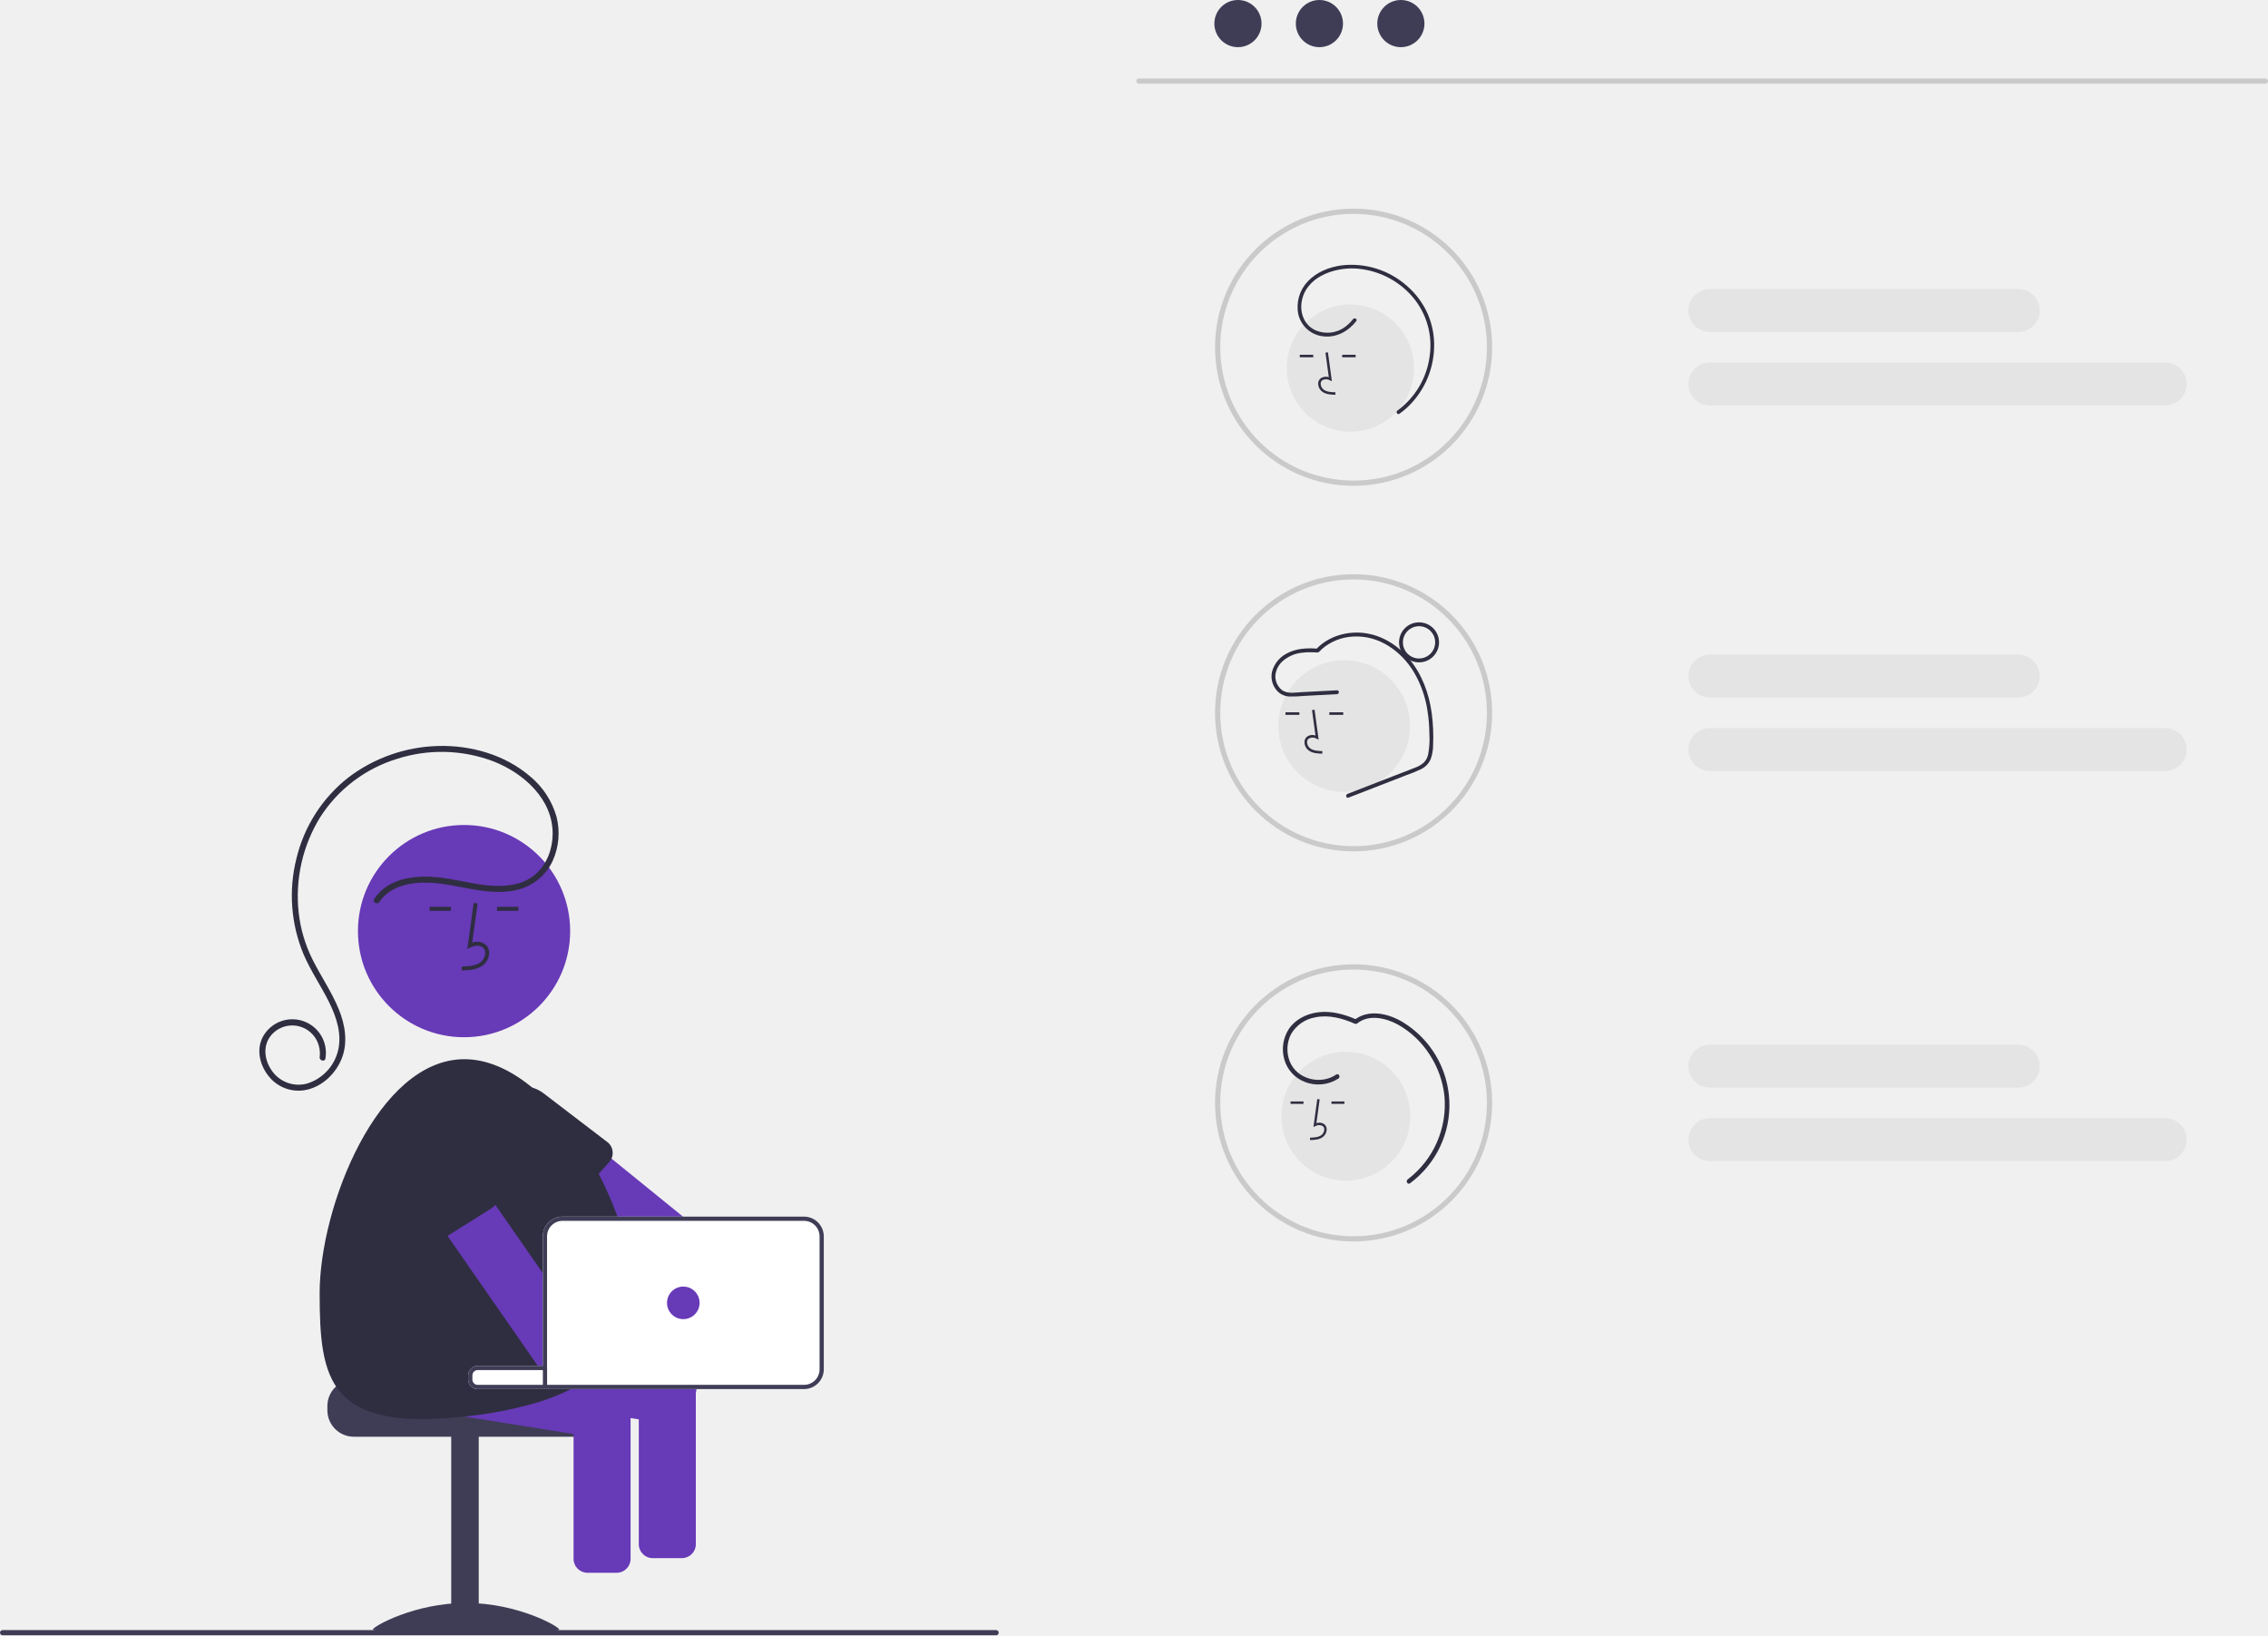
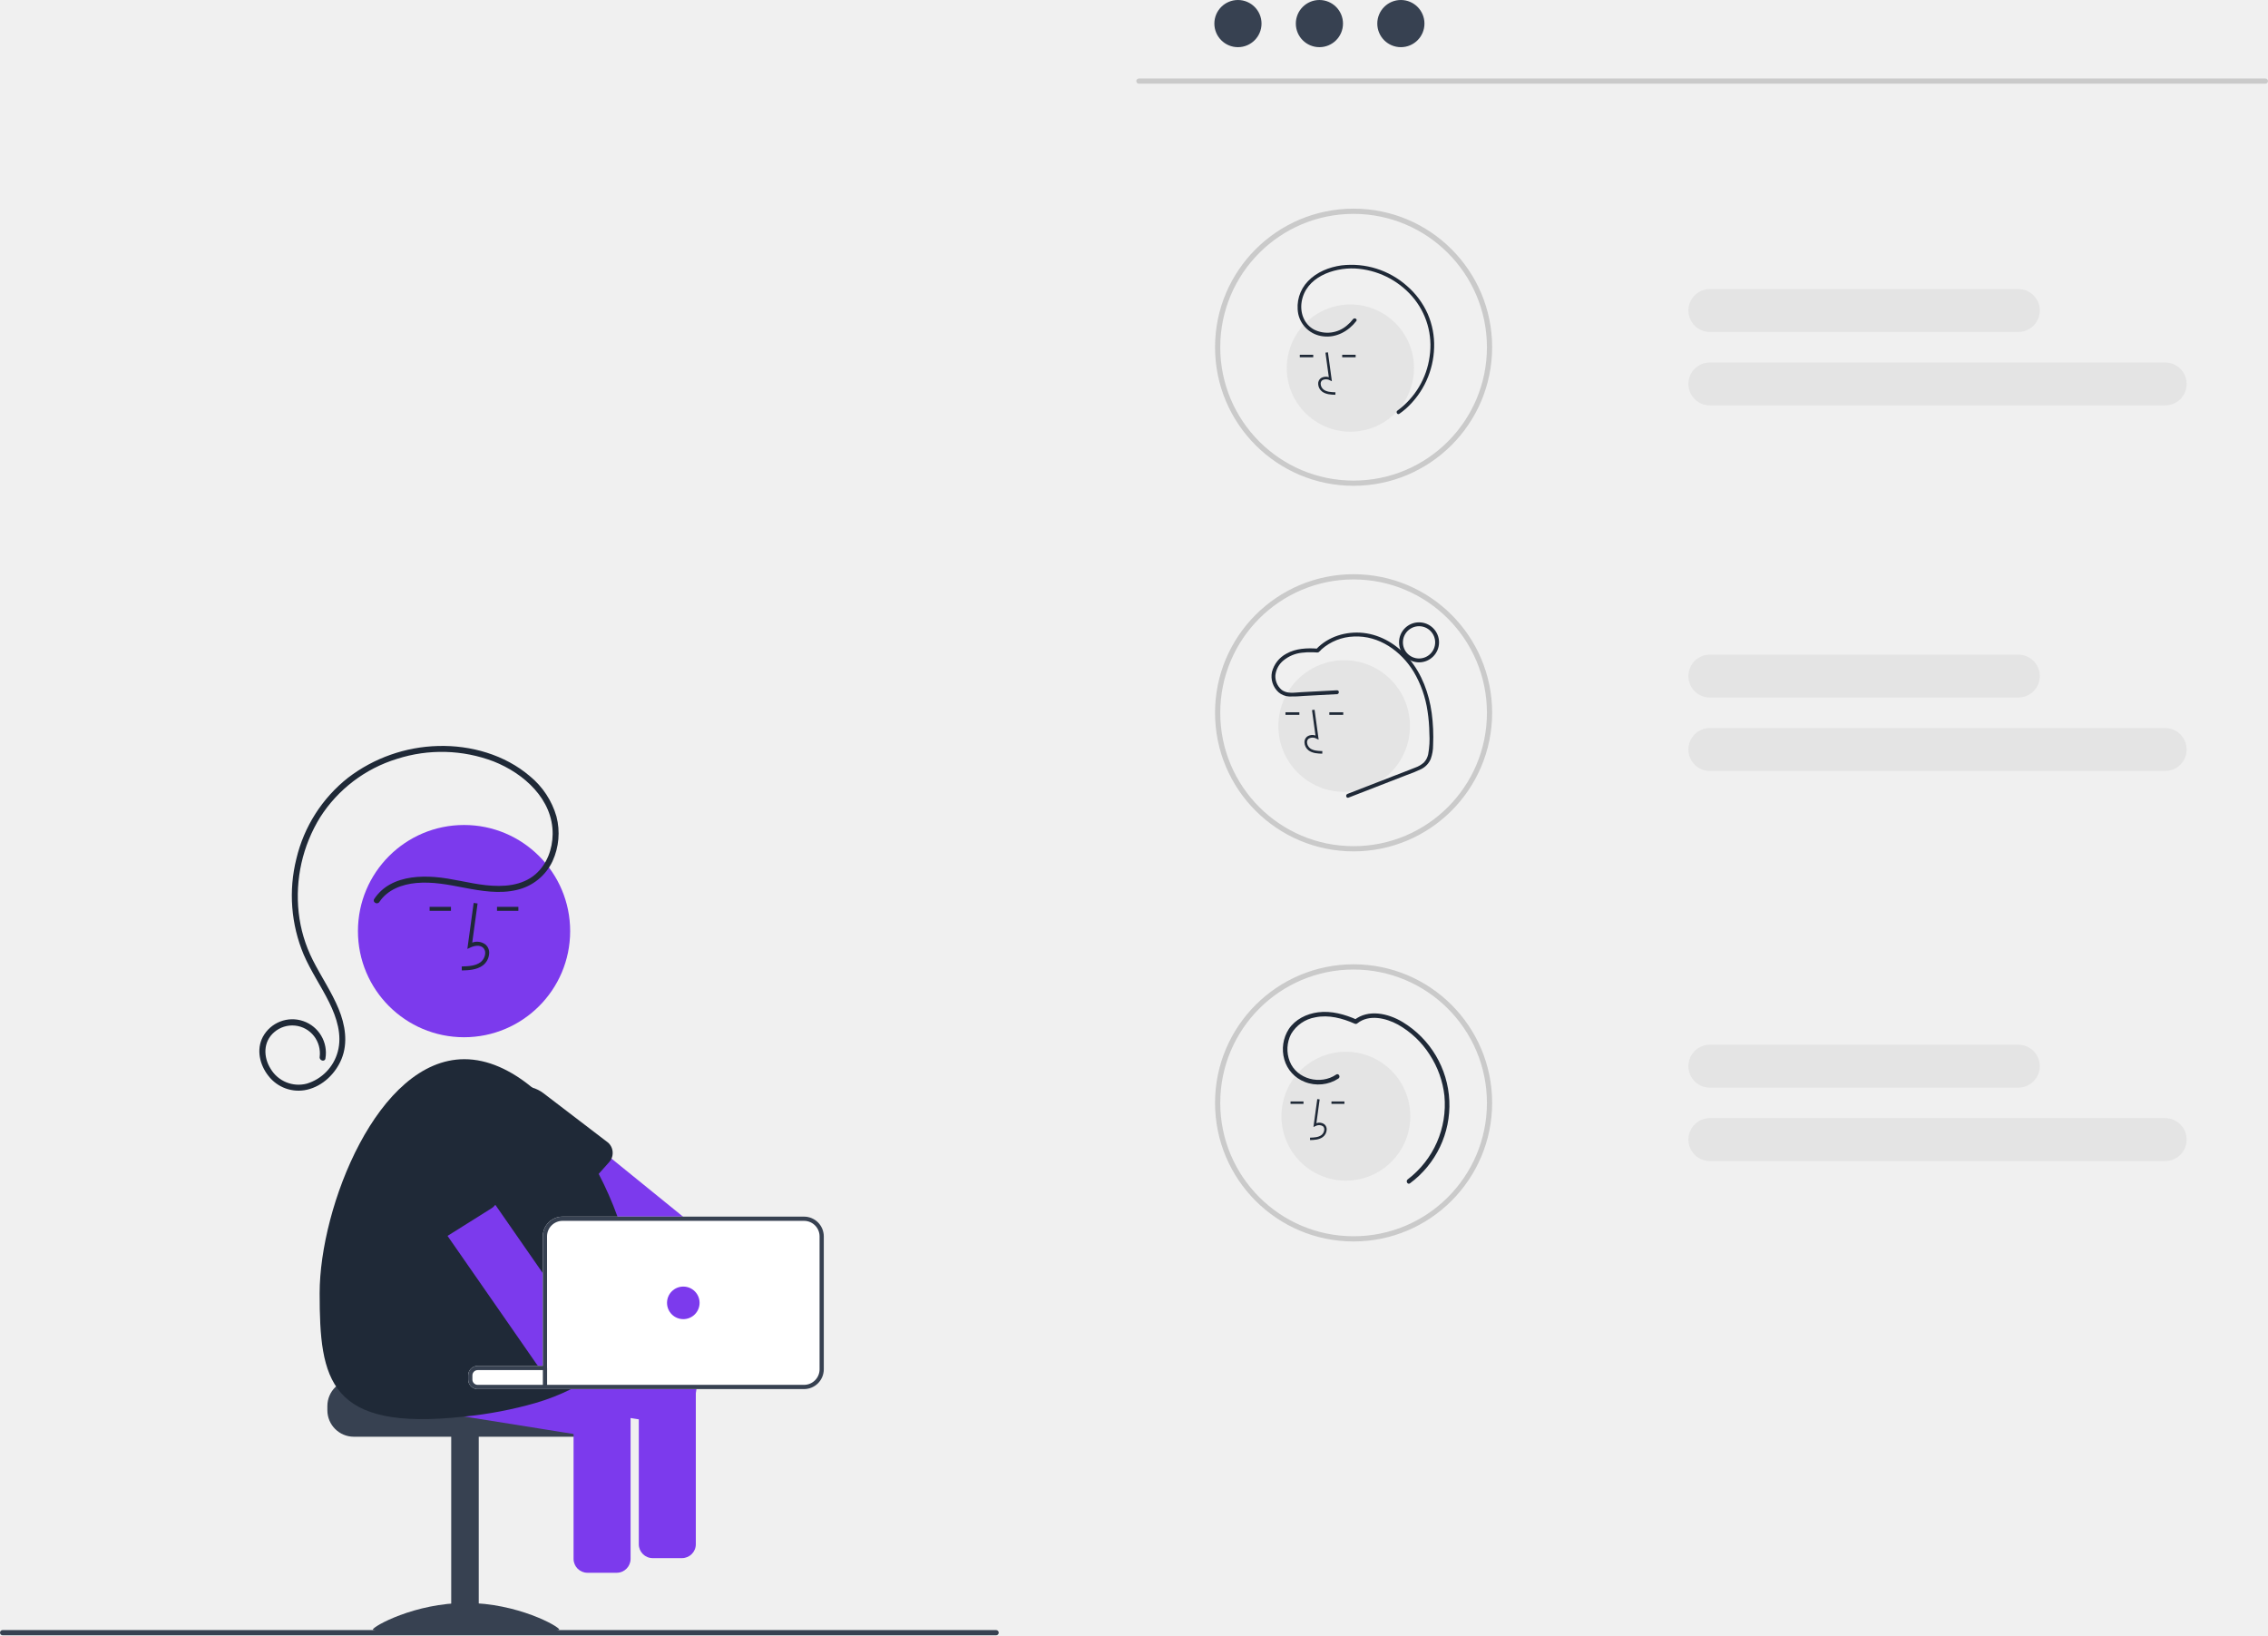
<svg xmlns="http://www.w3.org/2000/svg" data-name="Layer 1" width="869.76" height="627" viewBox="0 0 869.76 627">
-   <path d="M290.665,675.596v1.624a10.156,10.156,0,0,0,10.148,10.148h86.052a10.151,10.151,0,0,0,10.148-10.148v-1.624a10.075,10.075,0,0,0-2.355-6.494,10.439,10.439,0,0,0-1.713-1.624H348.311a2.03,2.03,0,0,1-2.03-2.03H300.812A10.162,10.162,0,0,0,290.665,675.596Z" transform="translate(-165.1201 -136.5)" fill="#3f3d56" />
-   <rect x="338.159" y="686.964" width="10.554" height="74.686" transform="translate(521.7522 1312.115) rotate(-180)" fill="#3f3d56" />
-   <path d="M308.122,761.28c0,1.14,15.992.441,35.72.441s35.72.699,35.72-.441-15.992-10.183-35.72-10.183S308.122,760.14,308.122,761.28Z" transform="translate(-165.1201 -136.5)" fill="#3f3d56" />
-   <path d="M307.225,673.883l36.012,5.748,41.841,6.681,14.507,2.314a5.326,5.326,0,0,0,6.089-4.416l.658-4.108.609-3.824.503-3.15a5.266,5.266,0,0,0-1.006-4.027,5.14,5.14,0,0,0-1.973-1.624H348.311a2.03,2.03,0,0,1-2.03-2.03v-1.599a2.03,2.03,0,0,1,2.03-2.03h22.065L360.204,660.196l-31.271-4.993-18.257-2.914a5.337,5.337,0,0,0-6.105,4.424l-1.77,11.073A5.348,5.348,0,0,0,307.225,673.883Z" transform="translate(-165.1201 -136.5)" fill="#673ab7" />
-   <path d="M385.078,672.341v61.868a5.325,5.325,0,0,0,5.317,5.317h11.227a5.325,5.325,0,0,0,5.318-5.317V672.341a5.248,5.248,0,0,0-1.112-3.239,5.132,5.132,0,0,0-2.062-1.624H388.244a5.16,5.16,0,0,0-2.054,1.624A5.264,5.264,0,0,0,385.078,672.341Z" transform="translate(-165.1201 -136.5)" fill="#673ab7" />
-   <path d="M351.242,567.626a5.357,5.357,0,0,0,.422,1.599,5.242,5.242,0,0,0,1.518,1.989l.025.016,32.034,25.986.471.373,6.633,5.382,2.005,1.624H429.037l-1.997-1.624-27.415-22.244-18.371-14.905-14.296-11.593a5.265,5.265,0,0,0-2.939-1.169.026.026,0,0,0-.016-.008,5.397,5.397,0,0,0-.958.016,5.114,5.114,0,0,0-1.388.341,3.907,3.907,0,0,0-.861.438,5.127,5.127,0,0,0-1.323,1.161l-6.965,8.581-.105.138A5.278,5.278,0,0,0,351.242,567.626Z" transform="translate(-165.1201 -136.5)" fill="#673ab7" />
-   <path d="M353.206,571.23a13.162,13.162,0,0,0,2.59,4.083l21.326,22.909a5.317,5.317,0,0,0,7.525-.333l.593-.674.26-.292,9.214-10.334,3.962-4.449a4.673,4.673,0,0,0,.682-.909c.098-.162.187-.333.268-.503a5.385,5.385,0,0,0,.446-2.411,5.246,5.246,0,0,0-1.745-3.71l-24.728-18.899a13.244,13.244,0,0,0-9.579-2.647.026.026,0,0,0-.016-.008,13.922,13.922,0,0,0-2.241.471c-.325.089-.641.203-.966.325a13.085,13.085,0,0,0-5.398,3.816,13.255,13.255,0,0,0-2.192,13.565Z" transform="translate(-165.1201 -136.5)" fill="#2f2e41" />
-   <circle cx="177.96" cy="357.005" r="40.69" fill="#673ab7" />
-   <path d="M332.245,668.274l15.091,2.403.341.057,22.942,3.661,14.458,2.314,21.253,3.393.609.097,3.158.503,14.507,2.314a5.326,5.326,0,0,0,6.089-4.416l1.266-7.923.503-3.15c0-.016.008-.032.008-.049H348.311a2.03,2.03,0,0,1-2.03-2.03v-1.599a2.03,2.03,0,0,1,2.03-2.03h26.595v-8.873l-1.624-.26-8.021-1.283-29.574-4.717a5.328,5.328,0,0,0-6.097,4.416l-.658,4.1-1.112,6.982A5.332,5.332,0,0,0,332.245,668.274Z" transform="translate(-165.1201 -136.5)" fill="#673ab7" />
-   <path d="M287.701,632.327c0,33.171,3.369,53.011,55.325,47.328.073-.008.138-.016.211-.024a154.268,154.268,0,0,0,27.382-5.236,81.322,81.322,0,0,0,13.509-5.293c1.023-.52,2.005-1.063,2.971-1.624H348.311a2.03,2.03,0,0,1-2.03-2.03v-1.599a2.03,2.03,0,0,1,2.03-2.03h26.595V610.546a5.959,5.959,0,0,1,5.951-5.951h21.635c-.187-.536-.373-1.08-.576-1.624a132.997,132.997,0,0,0-7.201-16.382,124.963,124.963,0,0,0-13.46-20.766,86.483,86.483,0,0,0-12.047-12.331c-8.143-6.722-17.008-10.878-26.002-10.878C310.034,542.614,287.701,599.156,287.701,632.327Z" transform="translate(-165.1201 -136.5)" fill="#2f2e41" />
-   <path d="M342.225,508.586l-.042-1.521c2.829-.079,5.323-.256,7.197-1.625a4.674,4.674,0,0,0,1.81-3.443,2.672,2.672,0,0,0-.876-2.201c-1.244-1.051-3.246-.711-4.705-.042l-1.258.577,2.413-17.631,1.506.206-2.052,14.998a5.368,5.368,0,0,1,5.077.731,4.159,4.159,0,0,1,1.414,3.415,6.183,6.183,0,0,1-2.433,4.617C347.869,508.428,344.74,508.515,342.225,508.586Z" transform="translate(-165.1201 -136.5)" fill="#2f2e41" />
-   <rect x="190.6" y="347.701" width="8.189" height="1.521" fill="#2f2e41" />
-   <rect x="164.751" y="347.701" width="8.189" height="1.521" fill="#2f2e41" />
-   <path d="M310.606,482.325c3.165-4.764,8.733-6.783,14.224-7.274,6.18-.553,12.152.639,18.187,1.797,6.641,1.274,13.669,2.467,20.361.855a20.072,20.072,0,0,0,13.644-11.022,25.675,25.675,0,0,0,1.495-17.12,31.121,31.121,0,0,0-10.179-15.45c-9.63-8.236-22.662-11.937-35.197-11.589a59.507,59.507,0,0,0-34.497,12.13,56.031,56.031,0,0,0-19.877,31.15,58.411,58.411,0,0,0,2.829,36.74c2.743,6.363,6.71,12.1,9.771,18.302,2.85,5.775,5.045,12.49,3.272,18.932a17.56,17.56,0,0,1-11.86,12.209,12.455,12.455,0,0,1-13.85-5.654c-2.867-4.521-2.936-10.443,1.369-14.093a10.567,10.567,0,0,1,15.244,1.521,10.877,10.877,0,0,1,2.176,7.975c-.212,1.436,1.985,2.055,2.199.606a12.866,12.866,0,0,0-23.989-8.308c-2.596,4.881-1.195,10.768,2.1,14.94a14.562,14.562,0,0,0,14.847,5.339c5.999-1.385,10.906-6.153,13.213-11.755,2.569-6.237,1.392-13.197-1.112-19.25-2.707-6.542-6.728-12.41-9.907-18.715a53.3,53.3,0,0,1-5.408-18.211,57.623,57.623,0,0,1,8.218-36.499,53.555,53.555,0,0,1,29.498-22.418,55.969,55.969,0,0,1,37.035.979c11.59,4.566,22.781,14.518,22.646,27.884-.057,5.709-2.177,11.532-6.55,15.34-5.226,4.551-12.503,4.94-19.073,4.23-6.612-.715-13.032-2.646-19.672-3.138-5.775-.428-12.006.017-17.163,2.886a17.16,17.16,0,0,0-5.961,5.53c-.815,1.226,1.16,2.37,1.969,1.151Z" transform="translate(-165.1201 -136.5)" fill="#2f2e41" />
-   <path d="M317.081,581.913a4.279,4.279,0,0,0,.219.43,4.612,4.612,0,0,0,.268.422l17.795,25.613,1.38,1.989L351.258,631.247l14.004,20.157,5.666,8.167a4.732,4.732,0,0,0,.512.625,5.302,5.302,0,0,0,3.32,1.624h.146V626.985l-1.624-2.338-18.209-26.205L335.517,570.296a5.328,5.328,0,0,0-7.404-1.34l-5.999,4.165-3.223,2.241A5.317,5.317,0,0,0,317.081,581.913Z" transform="translate(-165.1201 -136.5)" fill="#673ab7" />
-   <path d="M314.296,581.288l.803,1.615.008.008.219.43L328.373,609.239a5.336,5.336,0,0,0,7.315,1.786l.844-.528.211-.13,16.821-10.554a5.315,5.315,0,0,0,1.769-7.339l-18.477-25.052a13.28,13.28,0,0,0-16.22-4.189,13.059,13.059,0,0,0-1.802.99A13.284,13.284,0,0,0,314.296,581.288Z" transform="translate(-165.1201 -136.5)" fill="#2f2e41" />
-   <path d="M410.098,667.478v61.121a5.325,5.325,0,0,0,5.318,5.317H426.643a5.325,5.325,0,0,0,5.317-5.317V667.478Z" transform="translate(-165.1201 -136.5)" fill="#673ab7" />
+   <path d="M290.665,675.596v1.624a10.156,10.156,0,0,0,10.148,10.148h86.052a10.151,10.151,0,0,0,10.148-10.148v-1.624a10.075,10.075,0,0,0-2.355-6.494,10.439,10.439,0,0,0-1.713-1.624H348.311a2.03,2.03,0,0,1-2.03-2.03H300.812A10.162,10.162,0,0,0,290.665,675.596Z" transform="translate(-165.1201 -136.5)" fill="#374151" />
+   <rect x="338.159" y="686.964" width="10.554" height="74.686" transform="translate(521.7522 1312.115) rotate(-180)" fill="#374151" />
+   <path d="M308.122,761.28c0,1.14,15.992.441,35.72.441s35.72.699,35.72-.441-15.992-10.183-35.72-10.183S308.122,760.14,308.122,761.28Z" transform="translate(-165.1201 -136.5)" fill="#374151" />
+   <path d="M307.225,673.883l36.012,5.748,41.841,6.681,14.507,2.314a5.326,5.326,0,0,0,6.089-4.416l.658-4.108.609-3.824.503-3.15a5.266,5.266,0,0,0-1.006-4.027,5.14,5.14,0,0,0-1.973-1.624H348.311a2.03,2.03,0,0,1-2.03-2.03v-1.599a2.03,2.03,0,0,1,2.03-2.03h22.065L360.204,660.196l-31.271-4.993-18.257-2.914a5.337,5.337,0,0,0-6.105,4.424l-1.77,11.073A5.348,5.348,0,0,0,307.225,673.883Z" transform="translate(-165.1201 -136.5)" fill="#7c3aed" />
+   <path d="M385.078,672.341v61.868a5.325,5.325,0,0,0,5.317,5.317h11.227a5.325,5.325,0,0,0,5.318-5.317V672.341a5.248,5.248,0,0,0-1.112-3.239,5.132,5.132,0,0,0-2.062-1.624H388.244a5.16,5.16,0,0,0-2.054,1.624A5.264,5.264,0,0,0,385.078,672.341Z" transform="translate(-165.1201 -136.5)" fill="#7c3aed" />
+   <path d="M351.242,567.626a5.357,5.357,0,0,0,.422,1.599,5.242,5.242,0,0,0,1.518,1.989l.025.016,32.034,25.986.471.373,6.633,5.382,2.005,1.624H429.037l-1.997-1.624-27.415-22.244-18.371-14.905-14.296-11.593a5.265,5.265,0,0,0-2.939-1.169.026.026,0,0,0-.016-.008,5.397,5.397,0,0,0-.958.016,5.114,5.114,0,0,0-1.388.341,3.907,3.907,0,0,0-.861.438,5.127,5.127,0,0,0-1.323,1.161l-6.965,8.581-.105.138A5.278,5.278,0,0,0,351.242,567.626Z" transform="translate(-165.1201 -136.5)" fill="#7c3aed" />
+   <path d="M353.206,571.23a13.162,13.162,0,0,0,2.59,4.083l21.326,22.909a5.317,5.317,0,0,0,7.525-.333l.593-.674.26-.292,9.214-10.334,3.962-4.449a4.673,4.673,0,0,0,.682-.909c.098-.162.187-.333.268-.503a5.385,5.385,0,0,0,.446-2.411,5.246,5.246,0,0,0-1.745-3.71l-24.728-18.899a13.244,13.244,0,0,0-9.579-2.647.026.026,0,0,0-.016-.008,13.922,13.922,0,0,0-2.241.471c-.325.089-.641.203-.966.325a13.085,13.085,0,0,0-5.398,3.816,13.255,13.255,0,0,0-2.192,13.565Z" transform="translate(-165.1201 -136.5)" fill="#1f2937" />
+   <circle cx="177.96" cy="357.005" r="40.69" fill="#7c3aed" />
+   <path d="M332.245,668.274l15.091,2.403.341.057,22.942,3.661,14.458,2.314,21.253,3.393.609.097,3.158.503,14.507,2.314a5.326,5.326,0,0,0,6.089-4.416l1.266-7.923.503-3.15c0-.016.008-.032.008-.049H348.311a2.03,2.03,0,0,1-2.03-2.03v-1.599a2.03,2.03,0,0,1,2.03-2.03h26.595v-8.873l-1.624-.26-8.021-1.283-29.574-4.717a5.328,5.328,0,0,0-6.097,4.416l-.658,4.1-1.112,6.982A5.332,5.332,0,0,0,332.245,668.274Z" transform="translate(-165.1201 -136.5)" fill="#7c3aed" />
+   <path d="M287.701,632.327c0,33.171,3.369,53.011,55.325,47.328.073-.008.138-.016.211-.024a154.268,154.268,0,0,0,27.382-5.236,81.322,81.322,0,0,0,13.509-5.293c1.023-.52,2.005-1.063,2.971-1.624H348.311a2.03,2.03,0,0,1-2.03-2.03v-1.599a2.03,2.03,0,0,1,2.03-2.03h26.595V610.546a5.959,5.959,0,0,1,5.951-5.951h21.635c-.187-.536-.373-1.08-.576-1.624a132.997,132.997,0,0,0-7.201-16.382,124.963,124.963,0,0,0-13.46-20.766,86.483,86.483,0,0,0-12.047-12.331c-8.143-6.722-17.008-10.878-26.002-10.878C310.034,542.614,287.701,599.156,287.701,632.327Z" transform="translate(-165.1201 -136.5)" fill="#1f2937" />
+   <path d="M342.225,508.586l-.042-1.521c2.829-.079,5.323-.256,7.197-1.625a4.674,4.674,0,0,0,1.81-3.443,2.672,2.672,0,0,0-.876-2.201c-1.244-1.051-3.246-.711-4.705-.042l-1.258.577,2.413-17.631,1.506.206-2.052,14.998a5.368,5.368,0,0,1,5.077.731,4.159,4.159,0,0,1,1.414,3.415,6.183,6.183,0,0,1-2.433,4.617C347.869,508.428,344.74,508.515,342.225,508.586Z" transform="translate(-165.1201 -136.5)" fill="#1f2937" />
+   <rect x="190.6" y="347.701" width="8.189" height="1.521" fill="#1f2937" />
+   <rect x="164.751" y="347.701" width="8.189" height="1.521" fill="#1f2937" />
+   <path d="M310.606,482.325c3.165-4.764,8.733-6.783,14.224-7.274,6.18-.553,12.152.639,18.187,1.797,6.641,1.274,13.669,2.467,20.361.855a20.072,20.072,0,0,0,13.644-11.022,25.675,25.675,0,0,0,1.495-17.12,31.121,31.121,0,0,0-10.179-15.45c-9.63-8.236-22.662-11.937-35.197-11.589a59.507,59.507,0,0,0-34.497,12.13,56.031,56.031,0,0,0-19.877,31.15,58.411,58.411,0,0,0,2.829,36.74c2.743,6.363,6.71,12.1,9.771,18.302,2.85,5.775,5.045,12.49,3.272,18.932a17.56,17.56,0,0,1-11.86,12.209,12.455,12.455,0,0,1-13.85-5.654c-2.867-4.521-2.936-10.443,1.369-14.093a10.567,10.567,0,0,1,15.244,1.521,10.877,10.877,0,0,1,2.176,7.975c-.212,1.436,1.985,2.055,2.199.606a12.866,12.866,0,0,0-23.989-8.308c-2.596,4.881-1.195,10.768,2.1,14.94a14.562,14.562,0,0,0,14.847,5.339c5.999-1.385,10.906-6.153,13.213-11.755,2.569-6.237,1.392-13.197-1.112-19.25-2.707-6.542-6.728-12.41-9.907-18.715a53.3,53.3,0,0,1-5.408-18.211,57.623,57.623,0,0,1,8.218-36.499,53.555,53.555,0,0,1,29.498-22.418,55.969,55.969,0,0,1,37.035.979c11.59,4.566,22.781,14.518,22.646,27.884-.057,5.709-2.177,11.532-6.55,15.34-5.226,4.551-12.503,4.94-19.073,4.23-6.612-.715-13.032-2.646-19.672-3.138-5.775-.428-12.006.017-17.163,2.886a17.16,17.16,0,0,0-5.961,5.53c-.815,1.226,1.16,2.37,1.969,1.151Z" transform="translate(-165.1201 -136.5)" fill="#1f2937" />
+   <path d="M317.081,581.913a4.279,4.279,0,0,0,.219.43,4.612,4.612,0,0,0,.268.422l17.795,25.613,1.38,1.989L351.258,631.247l14.004,20.157,5.666,8.167a4.732,4.732,0,0,0,.512.625,5.302,5.302,0,0,0,3.32,1.624h.146V626.985l-1.624-2.338-18.209-26.205L335.517,570.296a5.328,5.328,0,0,0-7.404-1.34l-5.999,4.165-3.223,2.241A5.317,5.317,0,0,0,317.081,581.913Z" transform="translate(-165.1201 -136.5)" fill="#7c3aed" />
+   <path d="M314.296,581.288l.803,1.615.008.008.219.43L328.373,609.239a5.336,5.336,0,0,0,7.315,1.786l.844-.528.211-.13,16.821-10.554a5.315,5.315,0,0,0,1.769-7.339l-18.477-25.052a13.28,13.28,0,0,0-16.22-4.189,13.059,13.059,0,0,0-1.802.99A13.284,13.284,0,0,0,314.296,581.288Z" transform="translate(-165.1201 -136.5)" fill="#1f2937" />
+   <path d="M410.098,667.478v61.121a5.325,5.325,0,0,0,5.318,5.317H426.643a5.325,5.325,0,0,0,5.317-5.317V667.478Z" transform="translate(-165.1201 -136.5)" fill="#7c3aed" />
  <path d="M344.658,663.849v1.599a3.666,3.666,0,0,0,2.939,3.588c.113.016.227.041.341.049.122.008.243.016.373.016H473.46a7.584,7.584,0,0,0,7.582-7.574V610.546a7.584,7.584,0,0,0-7.582-7.574H380.856a7.583,7.583,0,0,0-7.574,7.574v49.65H348.311A3.653,3.653,0,0,0,344.658,663.849Z" transform="translate(-165.1201 -136.5)" fill="#fff" />
-   <path d="M344.658,663.849v1.599a3.666,3.666,0,0,0,2.939,3.588c.113.016.227.041.341.049.122.008.243.016.373.016H473.46a7.584,7.584,0,0,0,7.582-7.574V610.546a7.584,7.584,0,0,0-7.582-7.574H380.856a7.583,7.583,0,0,0-7.574,7.574v49.65H348.311A3.653,3.653,0,0,0,344.658,663.849Zm1.624,1.599v-1.599a2.03,2.03,0,0,1,2.03-2.03h26.595V610.546a5.959,5.959,0,0,1,5.951-5.951h92.603a5.961,5.961,0,0,1,5.959,5.951v50.982a5.961,5.961,0,0,1-5.959,5.951H348.311A2.03,2.03,0,0,1,346.282,665.449Z" transform="translate(-165.1201 -136.5)" fill="#3f3d56" />
-   <circle cx="262.041" cy="499.538" r="6.243" fill="#673ab7" />
-   <rect x="208.187" y="524.557" width="1.624" height="7.306" fill="#3f3d56" />
+   <path d="M344.658,663.849v1.599a3.666,3.666,0,0,0,2.939,3.588c.113.016.227.041.341.049.122.008.243.016.373.016H473.46a7.584,7.584,0,0,0,7.582-7.574V610.546a7.584,7.584,0,0,0-7.582-7.574H380.856a7.583,7.583,0,0,0-7.574,7.574v49.65H348.311A3.653,3.653,0,0,0,344.658,663.849Zm1.624,1.599v-1.599a2.03,2.03,0,0,1,2.03-2.03h26.595V610.546a5.959,5.959,0,0,1,5.951-5.951h92.603a5.961,5.961,0,0,1,5.959,5.951v50.982a5.961,5.961,0,0,1-5.959,5.951H348.311A2.03,2.03,0,0,1,346.282,665.449Z" transform="translate(-165.1201 -136.5)" fill="#374151" />
+   <circle cx="262.041" cy="499.538" r="6.243" fill="#7c3aed" />
+   <rect x="208.187" y="524.557" width="1.624" height="7.306" fill="#374151" />
  <path d="M1033.88,168.587h-432a1,1,0,0,1,0-2h432a1,1,0,0,1,0,2Z" transform="translate(-165.1201 -136.5)" fill="#cacaca" />
-   <circle cx="474.743" cy="9.043" r="9.043" fill="#3f3d56" />
-   <circle cx="505.984" cy="9.043" r="9.043" fill="#3f3d56" />
-   <circle cx="537.224" cy="9.043" r="9.043" fill="#3f3d56" />
+   <circle cx="474.743" cy="9.043" r="9.043" fill="#374151" />
+   <circle cx="505.984" cy="9.043" r="9.043" fill="#374151" />
+   <circle cx="537.224" cy="9.043" r="9.043" fill="#374151" />
  <path d="M684.214,322.769a53.135,53.135,0,1,1,53.134-53.135A53.195,53.195,0,0,1,684.214,322.769Zm0-104.269a51.135,51.135,0,1,0,51.134,51.134A51.193,51.193,0,0,0,684.214,218.5Z" transform="translate(-165.1201 -136.5)" fill="#cacaca" />
  <circle cx="516.133" cy="427.968" r="24.709" fill="#e4e4e4" />
-   <path d="M667.527,573.626l-.026-.923c1.718-.048,3.232-.156,4.37-.987a2.838,2.838,0,0,0,1.099-2.091,1.623,1.623,0,0,0-.532-1.336,2.797,2.797,0,0,0-2.857-.025l-.764.35,1.465-10.707.915.125-1.246,9.108a3.26,3.26,0,0,1,3.083.444,2.526,2.526,0,0,1,.859,2.074,3.755,3.755,0,0,1-1.478,2.804C670.954,573.53,669.054,573.583,667.527,573.626Z" transform="translate(-165.1201 -136.5)" fill="#2f2e41" />
-   <rect x="510.602" y="422.318" width="4.973" height="0.923" fill="#2f2e41" />
-   <rect x="494.905" y="422.318" width="4.973" height="0.923" fill="#2f2e41" />
-   <path d="M677.534,548.51c-5.962,4.091-15.117,1.836-17.819-5.076a12.739,12.739,0,0,1,.526-10.465,13.351,13.351,0,0,1,9.302-6.41c5.112-1.06,10.398.363,15.07,2.429a.929.929,0,0,0,1.054-.136c4.463-3.558,10.948-2.013,15.524.474a34.44,34.44,0,0,1,12.185,11.527,35.99,35.99,0,0,1,5.671,15.803A36.073,36.073,0,0,1,704.968,588.696c-.886.663-.02,2.173.878,1.502a37.26,37.26,0,0,0-2.834-61.835c-5.489-3.302-13.14-5.076-18.576-.742l1.054-.136c-4.674-2.067-9.794-3.526-14.945-2.848-4.375.576-8.673,2.674-11.182,6.41a14.311,14.311,0,0,0-1.713,11.694,12.993,12.993,0,0,0,7.815,8.57,14.089,14.089,0,0,0,12.947-1.3c.917-.629.048-2.138-.878-1.502Z" transform="translate(-165.1201 -136.5)" fill="#2f2e41" />
+   <path d="M667.527,573.626l-.026-.923c1.718-.048,3.232-.156,4.37-.987a2.838,2.838,0,0,0,1.099-2.091,1.623,1.623,0,0,0-.532-1.336,2.797,2.797,0,0,0-2.857-.025l-.764.35,1.465-10.707.915.125-1.246,9.108a3.26,3.26,0,0,1,3.083.444,2.526,2.526,0,0,1,.859,2.074,3.755,3.755,0,0,1-1.478,2.804C670.954,573.53,669.054,573.583,667.527,573.626Z" transform="translate(-165.1201 -136.5)" fill="#1f2937" />
+   <rect x="510.602" y="422.318" width="4.973" height="0.923" fill="#1f2937" />
+   <rect x="494.905" y="422.318" width="4.973" height="0.923" fill="#1f2937" />
+   <path d="M677.534,548.51c-5.962,4.091-15.117,1.836-17.819-5.076a12.739,12.739,0,0,1,.526-10.465,13.351,13.351,0,0,1,9.302-6.41c5.112-1.06,10.398.363,15.07,2.429a.929.929,0,0,0,1.054-.136c4.463-3.558,10.948-2.013,15.524.474a34.44,34.44,0,0,1,12.185,11.527,35.99,35.99,0,0,1,5.671,15.803A36.073,36.073,0,0,1,704.968,588.696c-.886.663-.02,2.173.878,1.502a37.26,37.26,0,0,0-2.834-61.835c-5.489-3.302-13.14-5.076-18.576-.742l1.054-.136c-4.674-2.067-9.794-3.526-14.945-2.848-4.375.576-8.673,2.674-11.182,6.41a14.311,14.311,0,0,0-1.713,11.694,12.993,12.993,0,0,0,7.815,8.57,14.089,14.089,0,0,0,12.947-1.3c.917-.629.048-2.138-.878-1.502Z" transform="translate(-165.1201 -136.5)" fill="#1f2937" />
  <circle cx="517.861" cy="141.126" r="24.391" fill="#e4e4e4" />
-   <path d="M677.224,287.865c-1.581-.044-3.549-.099-5.065-1.206a3.889,3.889,0,0,1-1.53-2.904,2.616,2.616,0,0,1,.89-2.149,3.376,3.376,0,0,1,3.194-.46l-1.291-9.434.948-.13,1.518,11.091-.791-.363a2.896,2.896,0,0,0-2.959.026,1.681,1.681,0,0,0-.551,1.385,2.94,2.94,0,0,0,1.139,2.165c1.18.862,2.748.973,4.527,1.023Z" transform="translate(-165.1201 -136.5)" fill="#2f2e41" />
-   <rect x="498.464" y="136.026" width="5.152" height="0.957" fill="#2f2e41" />
-   <rect x="514.724" y="136.026" width="5.152" height="0.957" fill="#2f2e41" />
-   <path d="M685.244,259.597c-2.963,3.875-7.668,6.475-12.64,5.86a10.993,10.993,0,0,1-9.621-8.611,14.19,14.19,0,0,1,3.729-12.526c3.351-3.525,8.148-5.421,12.895-6.071a32.105,32.105,0,0,1,25.029,7.844,30.661,30.661,0,0,1,7.983,10.701,29.997,29.997,0,0,1,2.475,12.95,32.718,32.718,0,0,1-10.752,23.387,30.308,30.308,0,0,1-2.586,2.026c-.757.531-1.475-.712-.724-1.239a30.743,30.743,0,0,0,12.331-20.693,28.659,28.659,0,0,0-6.721-23.118A31.464,31.464,0,0,0,684.756,239.438c-8.393-.366-18.881,3.381-20.451,12.724-.704,4.187.861,8.589,4.699,10.685a11.481,11.481,0,0,0,12.677-1.578,14.561,14.561,0,0,0,2.326-2.396c.553-.724,1.8-.01,1.239.724Z" transform="translate(-165.1201 -136.5)" fill="#2f2e41" />
+   <path d="M677.224,287.865c-1.581-.044-3.549-.099-5.065-1.206a3.889,3.889,0,0,1-1.53-2.904,2.616,2.616,0,0,1,.89-2.149,3.376,3.376,0,0,1,3.194-.46l-1.291-9.434.948-.13,1.518,11.091-.791-.363a2.896,2.896,0,0,0-2.959.026,1.681,1.681,0,0,0-.551,1.385,2.94,2.94,0,0,0,1.139,2.165c1.18.862,2.748.973,4.527,1.023Z" transform="translate(-165.1201 -136.5)" fill="#1f2937" />
+   <rect x="498.464" y="136.026" width="5.152" height="0.957" fill="#1f2937" />
+   <rect x="514.724" y="136.026" width="5.152" height="0.957" fill="#1f2937" />
+   <path d="M685.244,259.597c-2.963,3.875-7.668,6.475-12.64,5.86a10.993,10.993,0,0,1-9.621-8.611,14.19,14.19,0,0,1,3.729-12.526c3.351-3.525,8.148-5.421,12.895-6.071a32.105,32.105,0,0,1,25.029,7.844,30.661,30.661,0,0,1,7.983,10.701,29.997,29.997,0,0,1,2.475,12.95,32.718,32.718,0,0,1-10.752,23.387,30.308,30.308,0,0,1-2.586,2.026c-.757.531-1.475-.712-.724-1.239a30.743,30.743,0,0,0,12.331-20.693,28.659,28.659,0,0,0-6.721-23.118A31.464,31.464,0,0,0,684.756,239.438c-8.393-.366-18.881,3.381-20.451,12.724-.704,4.187.861,8.589,4.699,10.685a11.481,11.481,0,0,0,12.677-1.578,14.561,14.561,0,0,0,2.326-2.396c.553-.724,1.8-.01,1.239.724Z" transform="translate(-165.1201 -136.5)" fill="#1f2937" />
  <path d="M684.214,462.934a53.135,53.135,0,1,1,53.134-53.135A53.195,53.195,0,0,1,684.214,462.934Zm0-104.269a51.135,51.135,0,1,0,51.134,51.134A51.193,51.193,0,0,0,684.214,358.665Z" transform="translate(-165.1201 -136.5)" fill="#cacaca" />
  <path d="M684.214,612.5a53.135,53.135,0,1,1,53.134-53.134A53.194,53.194,0,0,1,684.214,612.5Zm0-104.269a51.135,51.135,0,1,0,51.134,51.135A51.193,51.193,0,0,0,684.214,508.231Z" transform="translate(-165.1201 -136.5)" fill="#cacaca" />
  <circle cx="515.477" cy="278.377" r="25.234" fill="#e4e4e4" />
-   <path d="M672.199,425.47c-1.636-.045-3.671-.102-5.24-1.248a4.024,4.024,0,0,1-1.583-3.005,2.707,2.707,0,0,1,.92-2.223,3.493,3.493,0,0,1,3.304-.476l-1.336-9.76.98-.134,1.57,11.474-.819-.376a2.996,2.996,0,0,0-3.062.027,1.739,1.739,0,0,0-.57,1.433,3.041,3.041,0,0,0,1.178,2.24c1.22.891,2.843,1.006,4.684,1.058Z" transform="translate(-165.1201 -136.5)" fill="#2f2e41" />
-   <rect x="492.967" y="273.1" width="5.33" height="0.99" fill="#2f2e41" />
-   <rect x="509.79" y="273.1" width="5.33" height="0.99" fill="#2f2e41" />
-   <path d="M681.867,440.898l17.454-6.775c2.854-1.108,5.724-2.182,8.563-3.328a9.76,9.76,0,0,0,3.296-1.943,6.477,6.477,0,0,0,1.643-3.18,32.757,32.757,0,0,0,.453-7.967,60.711,60.711,0,0,0-.703-8.53,41.208,41.208,0,0,0-5.27-15.032c-4.895-8.031-13.328-14.073-23.029-13.591a19.72,19.72,0,0,0-12.344,4.905,7.794,7.794,0,0,1-1.165,1.129,1.617,1.617,0,0,1-.928.062q-.611-.039-1.223-.06a25.254,25.254,0,0,0-4.238.178,13.419,13.419,0,0,0-6.991,2.903,8.526,8.526,0,0,0-3.164,5.71,6.759,6.759,0,0,0,2.283,5.517c2.082,1.755,5.053,1.138,7.551,1.006l9.15-.485,4.636-.246c.955-.051.952,1.434,0,1.484l-12.322.653a53.866,53.866,0,0,1-6.003.243,6.716,6.716,0,0,1-4.123-1.659,8.227,8.227,0,0,1-2.492-7.719,11.035,11.035,0,0,1,5.545-7.043c3.605-2.033,7.911-2.228,11.944-1.928l-.525.217c4.563-4.897,11.552-6.965,18.114-6.242,6.928.764,13.09,4.629,17.517,9.914,4.936,5.893,7.626,13.24,8.672,20.796a69.189,69.189,0,0,1,.535,12.31,15.511,15.511,0,0,1-.916,5.319,7.615,7.615,0,0,1-3.575,3.833,51.159,51.159,0,0,1-5.674,2.331l-6.43,2.496-12.631,4.903-3.215,1.248c-.891.346-1.277-1.089-.395-1.431Z" transform="translate(-165.1201 -136.5)" fill="#2f2e41" />
-   <path d="M701.641,382.787a7.669,7.669,0,1,1,7.669,7.669A7.678,7.678,0,0,1,701.641,382.787Zm1.484,0a6.185,6.185,0,1,0,6.185-6.185A6.192,6.192,0,0,0,703.126,382.787Z" transform="translate(-165.1201 -136.5)" fill="#2f2e41" />
+   <path d="M672.199,425.47c-1.636-.045-3.671-.102-5.24-1.248a4.024,4.024,0,0,1-1.583-3.005,2.707,2.707,0,0,1,.92-2.223,3.493,3.493,0,0,1,3.304-.476l-1.336-9.76.98-.134,1.57,11.474-.819-.376a2.996,2.996,0,0,0-3.062.027,1.739,1.739,0,0,0-.57,1.433,3.041,3.041,0,0,0,1.178,2.24c1.22.891,2.843,1.006,4.684,1.058Z" transform="translate(-165.1201 -136.5)" fill="#1f2937" />
+   <rect x="492.967" y="273.1" width="5.33" height="0.99" fill="#1f2937" />
+   <rect x="509.79" y="273.1" width="5.33" height="0.99" fill="#1f2937" />
+   <path d="M681.867,440.898l17.454-6.775c2.854-1.108,5.724-2.182,8.563-3.328a9.76,9.76,0,0,0,3.296-1.943,6.477,6.477,0,0,0,1.643-3.18,32.757,32.757,0,0,0,.453-7.967,60.711,60.711,0,0,0-.703-8.53,41.208,41.208,0,0,0-5.27-15.032c-4.895-8.031-13.328-14.073-23.029-13.591a19.72,19.72,0,0,0-12.344,4.905,7.794,7.794,0,0,1-1.165,1.129,1.617,1.617,0,0,1-.928.062q-.611-.039-1.223-.06a25.254,25.254,0,0,0-4.238.178,13.419,13.419,0,0,0-6.991,2.903,8.526,8.526,0,0,0-3.164,5.71,6.759,6.759,0,0,0,2.283,5.517c2.082,1.755,5.053,1.138,7.551,1.006l9.15-.485,4.636-.246c.955-.051.952,1.434,0,1.484l-12.322.653a53.866,53.866,0,0,1-6.003.243,6.716,6.716,0,0,1-4.123-1.659,8.227,8.227,0,0,1-2.492-7.719,11.035,11.035,0,0,1,5.545-7.043c3.605-2.033,7.911-2.228,11.944-1.928l-.525.217c4.563-4.897,11.552-6.965,18.114-6.242,6.928.764,13.09,4.629,17.517,9.914,4.936,5.893,7.626,13.24,8.672,20.796a69.189,69.189,0,0,1,.535,12.31,15.511,15.511,0,0,1-.916,5.319,7.615,7.615,0,0,1-3.575,3.833,51.159,51.159,0,0,1-5.674,2.331l-6.43,2.496-12.631,4.903-3.215,1.248c-.891.346-1.277-1.089-.395-1.431Z" transform="translate(-165.1201 -136.5)" fill="#1f2937" />
+   <path d="M701.641,382.787a7.669,7.669,0,1,1,7.669,7.669A7.678,7.678,0,0,1,701.641,382.787Zm1.484,0a6.185,6.185,0,1,0,6.185-6.185A6.192,6.192,0,0,0,703.126,382.787Z" transform="translate(-165.1201 -136.5)" fill="#1f2937" />
  <path d="M995.456,291.937H820.829a8.225,8.225,0,0,1,0-16.45H995.456a8.225,8.225,0,1,1,0,16.45Z" transform="translate(-165.1201 -136.5)" fill="#e4e4e4" />
  <path d="M939.145,263.782H820.829a8.225,8.225,0,0,1,0-16.45H939.145a8.225,8.225,0,1,1,0,16.45Z" transform="translate(-165.1201 -136.5)" fill="#e4e4e4" />
  <path d="M995.456,432.102H820.829a8.225,8.225,0,0,1,0-16.45H995.456a8.225,8.225,0,1,1,0,16.45Z" transform="translate(-165.1201 -136.5)" fill="#e4e4e4" />
  <path d="M939.145,403.947H820.829a8.225,8.225,0,0,1,0-16.45H939.145a8.225,8.225,0,0,1,0,16.45Z" transform="translate(-165.1201 -136.5)" fill="#e4e4e4" />
  <path d="M995.456,581.668H820.829a8.225,8.225,0,0,1,0-16.45H995.456a8.225,8.225,0,1,1,0,16.45Z" transform="translate(-165.1201 -136.5)" fill="#e4e4e4" />
  <path d="M939.145,553.513H820.829a8.225,8.225,0,0,1,0-16.45H939.145a8.225,8.225,0,1,1,0,16.45Z" transform="translate(-165.1201 -136.5)" fill="#e4e4e4" />
-   <path d="M547.12,763.5h-381a1,1,0,0,1,0-2h381a1,1,0,1,1,0,2Z" transform="translate(-165.1201 -136.5)" fill="#3f3d56" />
+   <path d="M547.12,763.5h-381a1,1,0,0,1,0-2h381a1,1,0,1,1,0,2Z" transform="translate(-165.1201 -136.5)" fill="#374151" />
</svg>
